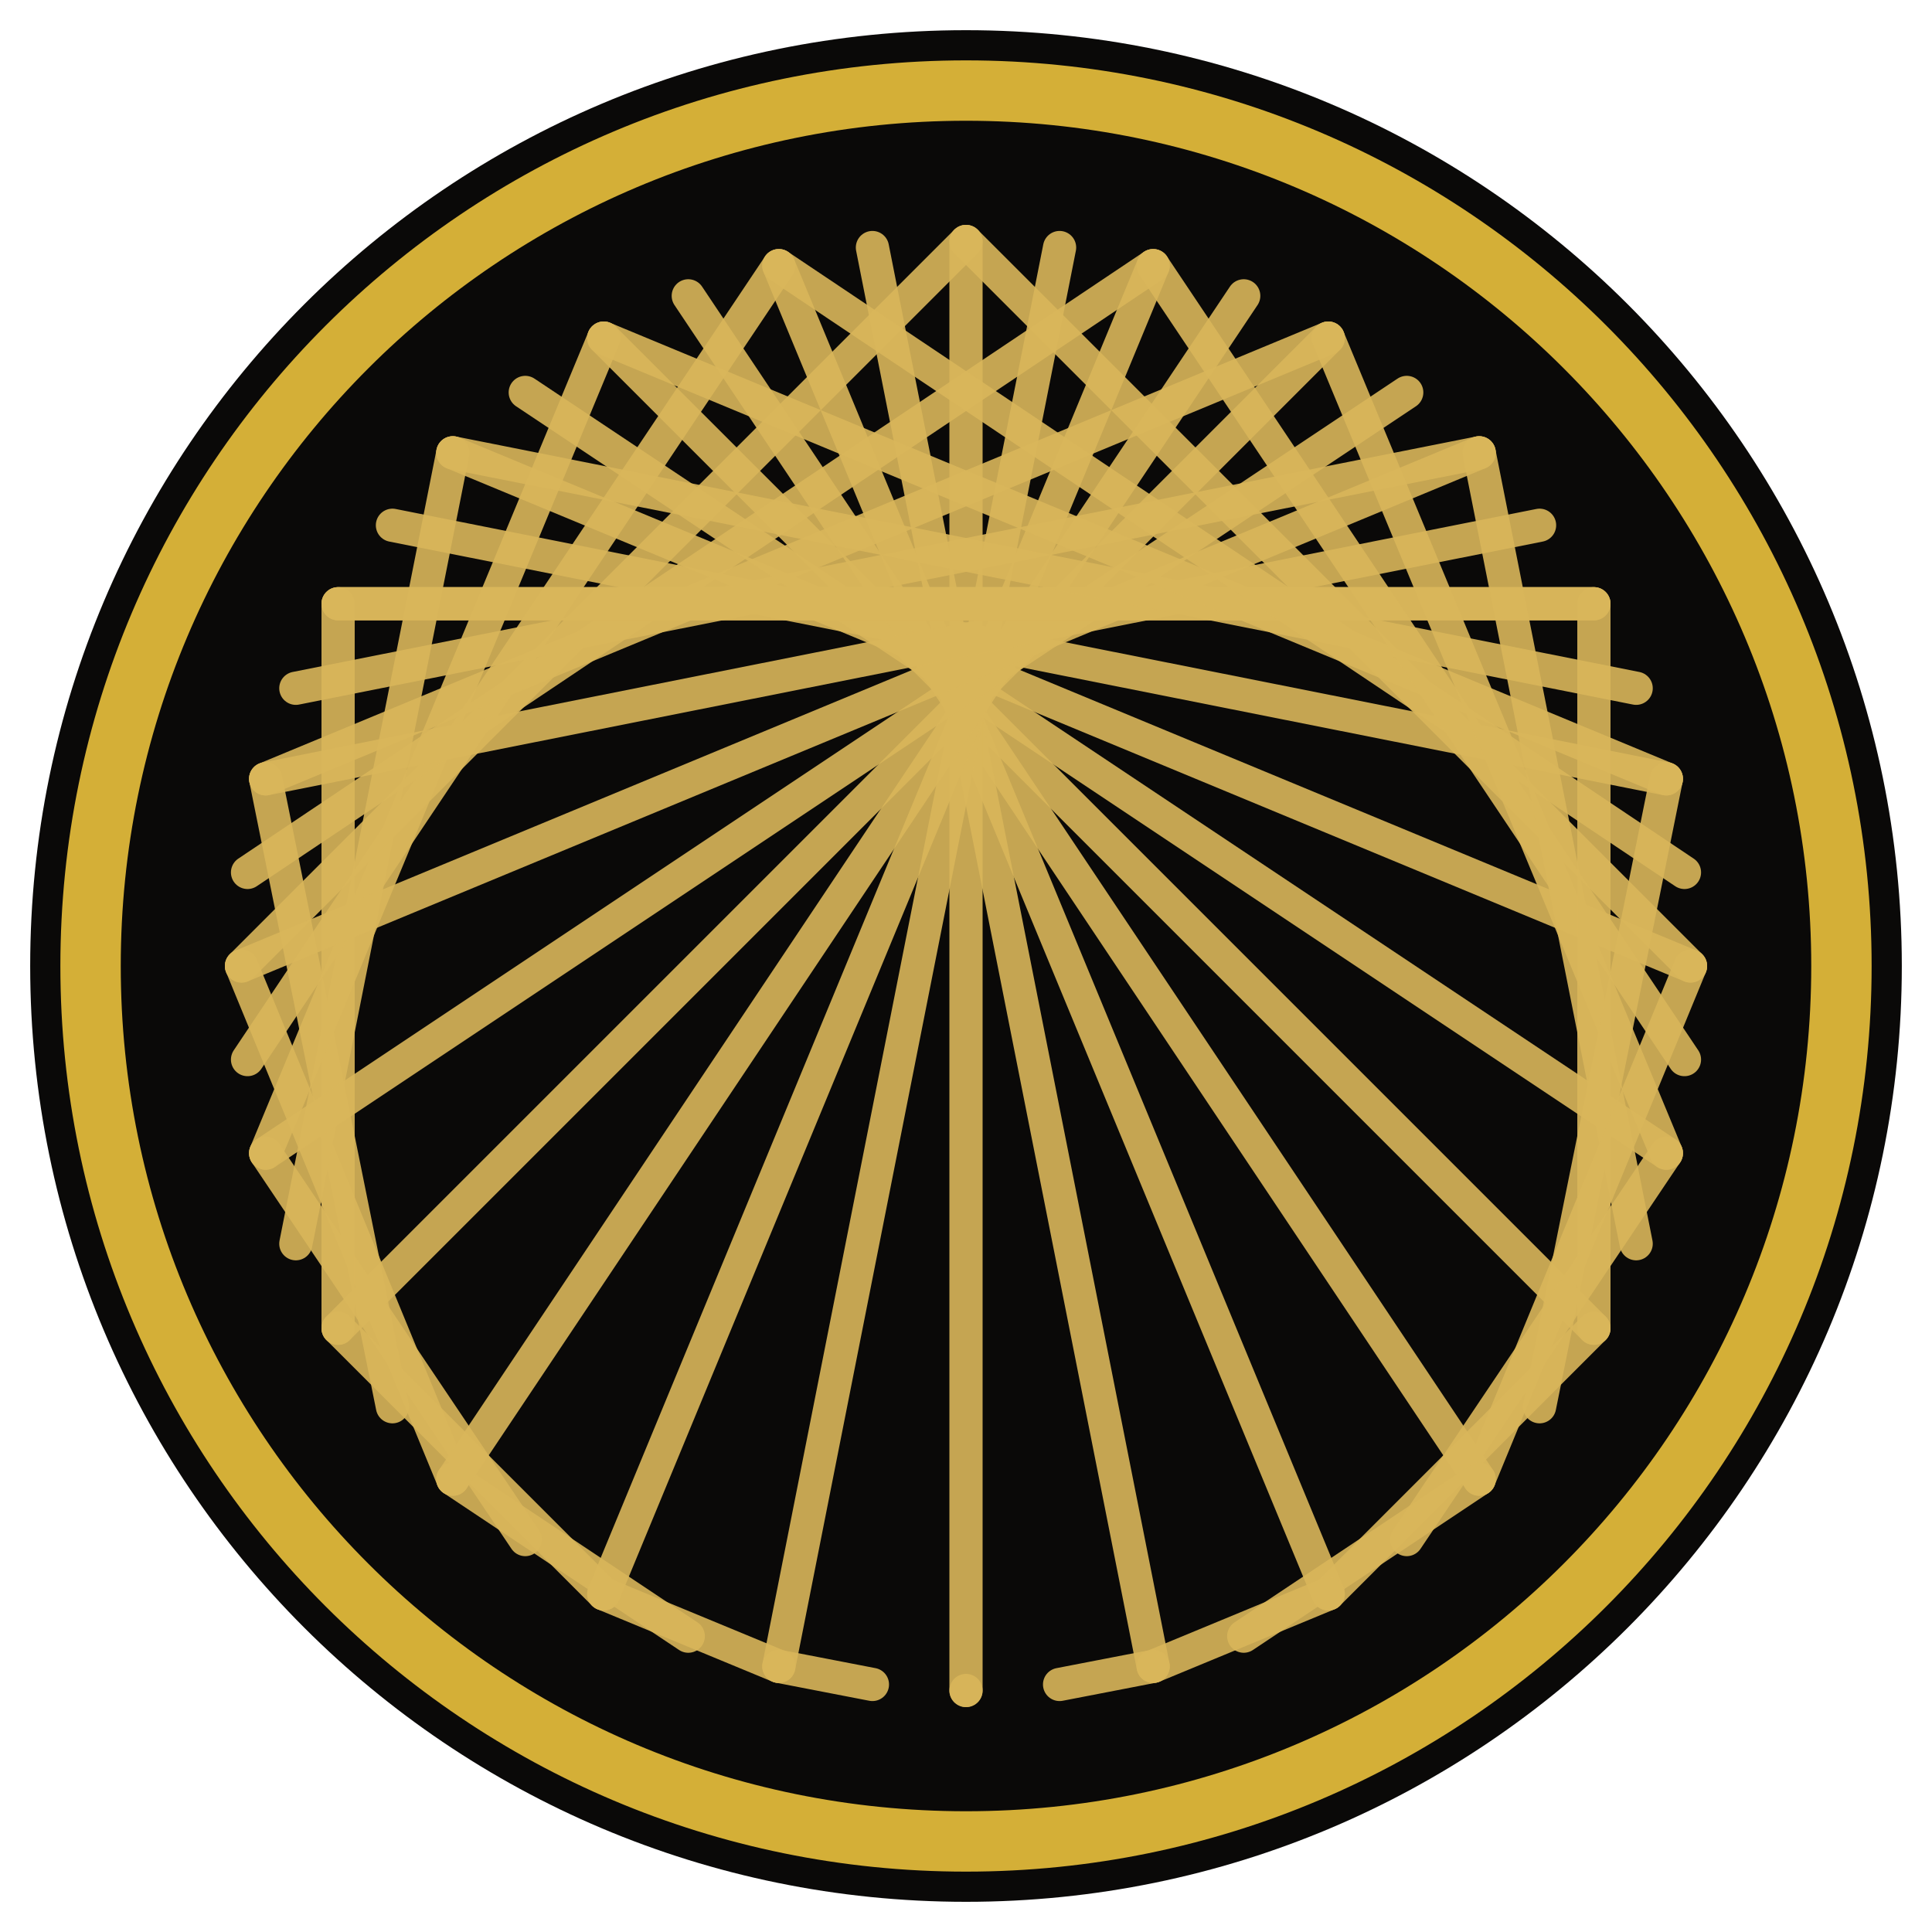
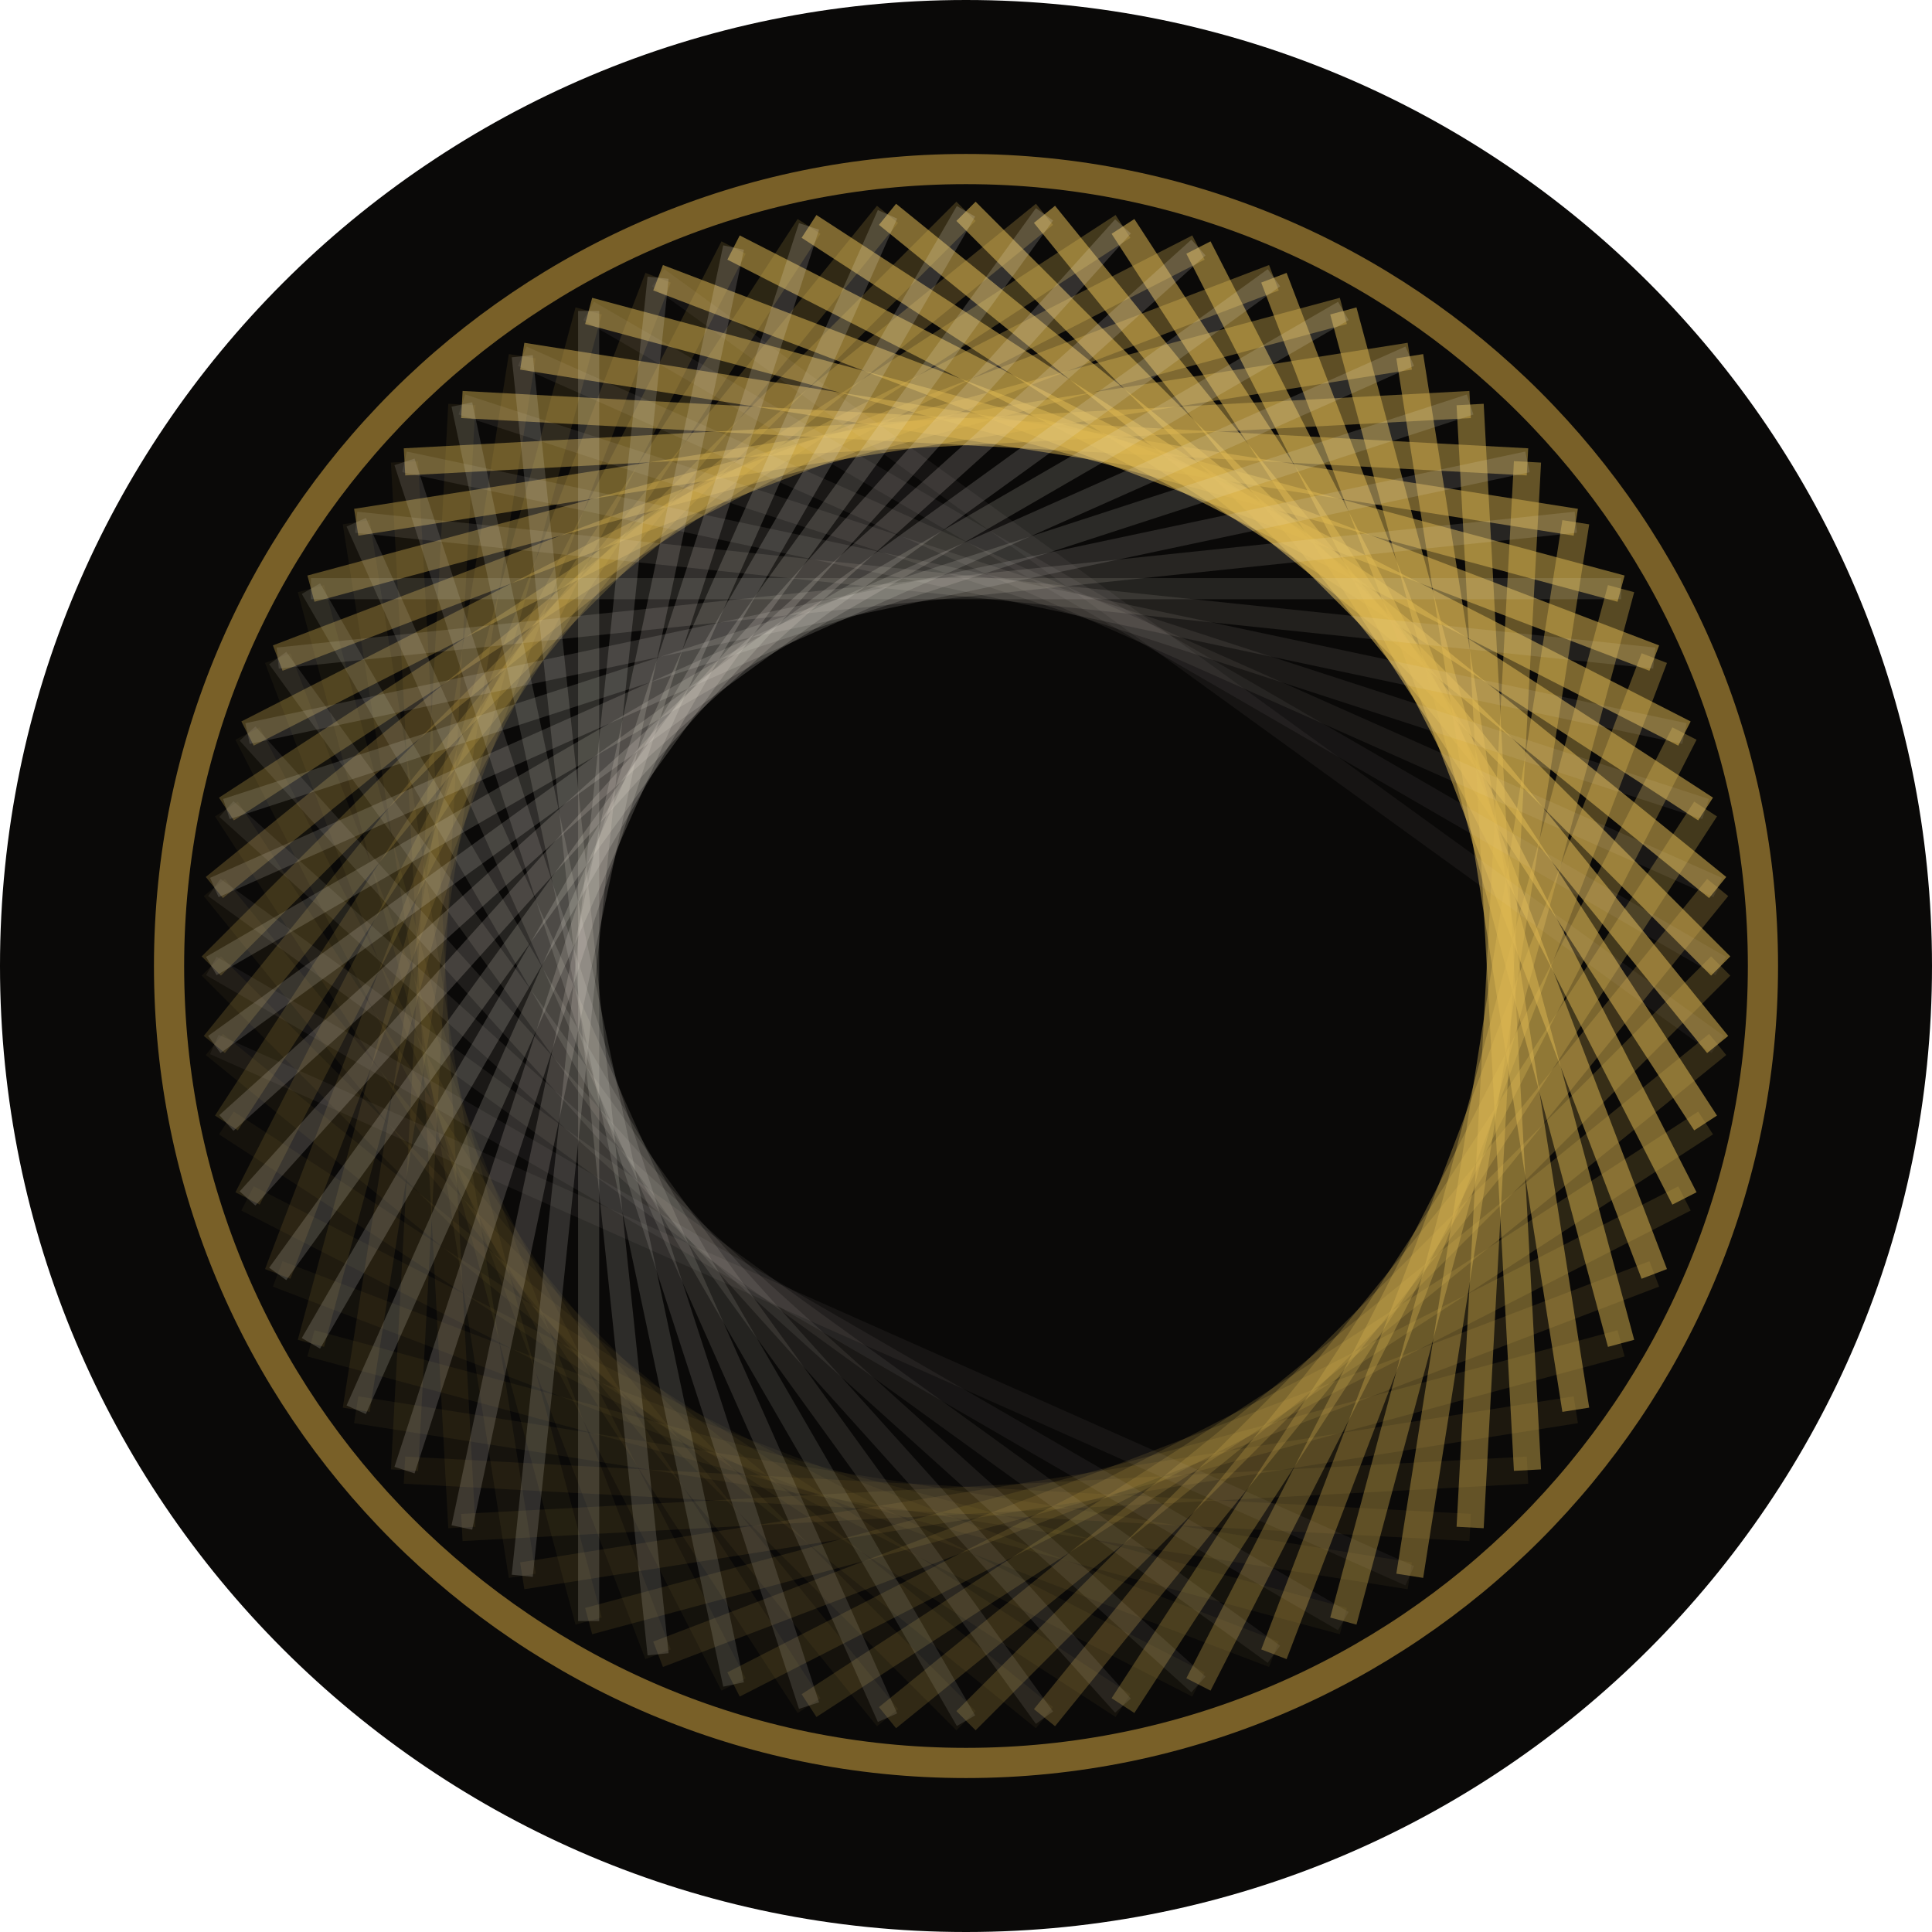
<svg xmlns="http://www.w3.org/2000/svg" viewBox="0 0 64 64">
-   <circle cx="32" cy="32" r="31" fill="#0a0908" />
-   <circle cx="32" cy="32" r="29" fill="none" stroke="#d4af37" stroke-width="2" />
-   <g stroke="#d9b65a" stroke-opacity="0.9" stroke-width="1.1" stroke-linecap="round">
-     <line x1="32.0" y1="56.0" x2="32.0" y2="56.0" />
-     <line x1="28.9" y1="55.8" x2="25.8" y2="55.2" />
-     <line x1="25.8" y1="55.2" x2="20.0" y2="52.8" />
-     <line x1="22.8" y1="54.2" x2="15.0" y2="49.0" />
-     <line x1="20.0" y1="52.8" x2="11.2" y2="44.0" />
-     <line x1="17.4" y1="51.0" x2="8.8" y2="38.2" />
-     <line x1="15.0" y1="49.0" x2="8.0" y2="32.0" />
-     <line x1="13.0" y1="46.6" x2="8.8" y2="25.8" />
-     <line x1="11.2" y1="44.0" x2="11.2" y2="20.0" />
-     <line x1="9.8" y1="41.2" x2="15.0" y2="15.0" />
-     <line x1="8.8" y1="38.2" x2="20.0" y2="11.2" />
-     <line x1="8.2" y1="35.1" x2="25.8" y2="8.8" />
-     <line x1="8.0" y1="32.0" x2="32.0" y2="8.0" />
-     <line x1="8.2" y1="28.9" x2="38.2" y2="8.8" />
-     <line x1="8.8" y1="25.8" x2="44.0" y2="11.2" />
-     <line x1="9.8" y1="22.8" x2="49.0" y2="15.0" />
-     <line x1="11.2" y1="20.0" x2="52.8" y2="20.0" />
-     <line x1="13.0" y1="17.4" x2="55.2" y2="25.8" />
-     <line x1="15.0" y1="15.0" x2="56.0" y2="32.0" />
-     <line x1="17.4" y1="13.0" x2="55.2" y2="38.2" />
-     <line x1="20.0" y1="11.2" x2="52.8" y2="44.0" />
-     <line x1="22.8" y1="9.8" x2="49.0" y2="49.0" />
-     <line x1="25.8" y1="8.8" x2="44.0" y2="52.8" />
-     <line x1="28.9" y1="8.2" x2="38.2" y2="55.2" />
-     <line x1="32.0" y1="8.0" x2="32.0" y2="56.0" />
-     <line x1="35.1" y1="8.2" x2="25.8" y2="55.2" />
-     <line x1="38.2" y1="8.8" x2="20.0" y2="52.8" />
-     <line x1="41.2" y1="9.8" x2="15.0" y2="49.0" />
-     <line x1="44.0" y1="11.2" x2="11.2" y2="44.0" />
-     <line x1="46.6" y1="13.0" x2="8.8" y2="38.2" />
-     <line x1="49.0" y1="15.0" x2="8.0" y2="32.0" />
-     <line x1="51.0" y1="17.4" x2="8.8" y2="25.8" />
-     <line x1="52.8" y1="20.0" x2="11.2" y2="20.0" />
-     <line x1="54.2" y1="22.8" x2="15.0" y2="15.0" />
-     <line x1="55.2" y1="25.8" x2="20.0" y2="11.2" />
-     <line x1="55.8" y1="28.9" x2="25.8" y2="8.8" />
-     <line x1="56.0" y1="32.0" x2="32.0" y2="8.0" />
-     <line x1="55.8" y1="35.1" x2="38.2" y2="8.8" />
-     <line x1="55.2" y1="38.2" x2="44.0" y2="11.2" />
-     <line x1="54.2" y1="41.2" x2="49.0" y2="15.0" />
-     <line x1="52.8" y1="44.0" x2="52.8" y2="20.0" />
-     <line x1="51.0" y1="46.6" x2="55.2" y2="25.8" />
-     <line x1="49.0" y1="49.0" x2="56.0" y2="32.0" />
-     <line x1="46.6" y1="51.0" x2="55.2" y2="38.2" />
-     <line x1="44.0" y1="52.8" x2="52.8" y2="44.0" />
-     <line x1="41.2" y1="54.2" x2="49.0" y2="49.0" />
-     <line x1="38.2" y1="55.2" x2="44.0" y2="52.8" />
-     <line x1="35.1" y1="55.8" x2="38.2" y2="55.2" />
+   <circle cx="32.0" cy="32.0" r="32.0" fill="#0a0908" />
+   <circle cx="32.0" cy="32.0" r="26.4" fill="none" stroke="#c39a3e" stroke-opacity=".6" stroke-width="1.0" />
+   <g stroke="#deb852" stroke-width="0.9">
+     <line x1="32.0" y1="57.0" x2="7.0" y2="32.0" stroke-opacity="0.050" />
+     <line x1="29.4" y1="56.9" x2="7.1" y2="29.4" stroke-opacity="0.050" />
+     <line x1="26.8" y1="56.5" x2="7.5" y2="26.8" stroke-opacity="0.050" />
+     <line x1="24.3" y1="55.8" x2="8.2" y2="24.3" stroke-opacity="0.051" />
+     <line x1="21.8" y1="54.8" x2="9.2" y2="21.8" stroke-opacity="0.053" />
+     <line x1="19.5" y1="53.7" x2="10.3" y2="19.5" stroke-opacity="0.057" />
+     <line x1="17.3" y1="52.2" x2="11.8" y2="17.3" stroke-opacity="0.062" />
+     <line x1="15.3" y1="50.6" x2="13.4" y2="15.3" stroke-opacity="0.069" />
+     <line x1="13.4" y1="48.7" x2="15.3" y2="13.4" stroke-opacity="0.078" />
+     <line x1="11.8" y1="46.7" x2="17.3" y2="11.8" stroke-opacity="0.090" />
+     <line x1="10.3" y1="44.5" x2="19.5" y2="10.3" stroke-opacity="0.104" />
+     <line x1="9.2" y1="42.2" x2="21.8" y2="9.2" stroke-opacity="0.122" />
+     <line x1="8.2" y1="39.7" x2="24.3" y2="8.2" stroke-opacity="0.141" />
+     <line x1="7.5" y1="37.2" x2="26.8" y2="7.5" stroke-opacity="0.164" />
+     <line x1="7.1" y1="34.6" x2="29.4" y2="7.1" stroke-opacity="0.188" />
+     <line x1="7.0" y1="32.0" x2="32.0" y2="7.0" stroke-opacity="0.215" />
+     <line x1="7.1" y1="29.4" x2="34.6" y2="7.1" stroke-opacity="0.243" />
+     <line x1="7.5" y1="26.8" x2="37.2" y2="7.5" stroke-opacity="0.273" />
+     <line x1="8.2" y1="24.3" x2="39.7" y2="8.2" stroke-opacity="0.304" />
+     <line x1="9.2" y1="21.8" x2="42.2" y2="9.2" stroke-opacity="0.335" />
+     <line x1="10.3" y1="19.5" x2="44.5" y2="10.3" stroke-opacity="0.366" />
+     <line x1="11.8" y1="17.3" x2="46.7" y2="11.8" stroke-opacity="0.396" />
+     <line x1="13.4" y1="15.3" x2="48.7" y2="13.4" stroke-opacity="0.424" />
+     <line x1="15.3" y1="13.4" x2="50.6" y2="15.3" stroke-opacity="0.451" />
+     <line x1="17.3" y1="11.8" x2="52.2" y2="17.3" stroke-opacity="0.476" />
+     <line x1="19.5" y1="10.3" x2="53.7" y2="19.5" stroke-opacity="0.497" />
+     <line x1="21.8" y1="9.2" x2="54.8" y2="21.8" stroke-opacity="0.516" />
+     <line x1="24.3" y1="8.2" x2="55.8" y2="24.3" stroke-opacity="0.531" />
+     <line x1="26.8" y1="7.5" x2="56.5" y2="26.8" stroke-opacity="0.541" />
+     <line x1="29.4" y1="7.1" x2="56.9" y2="29.4" stroke-opacity="0.548" />
+     <line x1="32.0" y1="7.0" x2="57.0" y2="32.0" stroke-opacity="0.550" />
+     <line x1="34.6" y1="7.1" x2="56.9" y2="34.6" stroke-opacity="0.548" />
+     <line x1="37.2" y1="7.5" x2="56.5" y2="37.2" stroke-opacity="0.541" />
+     <line x1="39.7" y1="8.2" x2="55.8" y2="39.7" stroke-opacity="0.531" />
+     <line x1="42.2" y1="9.2" x2="54.8" y2="42.2" stroke-opacity="0.516" />
+     <line x1="44.5" y1="10.3" x2="53.7" y2="44.5" stroke-opacity="0.497" />
+     <line x1="46.7" y1="11.8" x2="52.2" y2="46.7" stroke-opacity="0.476" />
+     <line x1="48.7" y1="13.4" x2="50.6" y2="48.7" stroke-opacity="0.451" />
+     <line x1="50.6" y1="15.3" x2="48.7" y2="50.6" stroke-opacity="0.424" />
+     <line x1="52.2" y1="17.3" x2="46.7" y2="52.2" stroke-opacity="0.396" />
+     <line x1="53.7" y1="19.5" x2="44.5" y2="53.7" stroke-opacity="0.366" />
+     <line x1="54.8" y1="21.8" x2="42.2" y2="54.8" stroke-opacity="0.335" />
+     <line x1="55.8" y1="24.3" x2="39.7" y2="55.8" stroke-opacity="0.304" />
+     <line x1="56.5" y1="26.8" x2="37.2" y2="56.5" stroke-opacity="0.273" />
+     <line x1="56.9" y1="29.4" x2="34.6" y2="56.9" stroke-opacity="0.243" />
+     <line x1="57.0" y1="32.0" x2="32.0" y2="57.0" stroke-opacity="0.215" />
+     <line x1="56.9" y1="34.6" x2="29.4" y2="56.9" stroke-opacity="0.188" />
+     <line x1="56.5" y1="37.2" x2="26.8" y2="56.5" stroke-opacity="0.164" />
+     <line x1="55.8" y1="39.7" x2="24.3" y2="55.8" stroke-opacity="0.141" />
+     <line x1="54.8" y1="42.2" x2="21.8" y2="54.8" stroke-opacity="0.122" />
+     <line x1="53.7" y1="44.5" x2="19.5" y2="53.7" stroke-opacity="0.104" />
+     <line x1="52.2" y1="46.7" x2="17.3" y2="52.2" stroke-opacity="0.090" />
+     <line x1="50.6" y1="48.7" x2="15.3" y2="50.6" stroke-opacity="0.078" />
+     <line x1="48.7" y1="50.6" x2="13.4" y2="48.7" stroke-opacity="0.069" />
+     <line x1="46.7" y1="52.2" x2="11.8" y2="46.7" stroke-opacity="0.062" />
+     <line x1="44.5" y1="53.7" x2="10.3" y2="44.5" stroke-opacity="0.057" />
+     <line x1="42.2" y1="54.8" x2="9.2" y2="42.2" stroke-opacity="0.053" />
+     <line x1="39.7" y1="55.8" x2="8.2" y2="39.7" stroke-opacity="0.051" />
+     <line x1="37.2" y1="56.5" x2="7.5" y2="37.2" stroke-opacity="0.050" />
+     <line x1="34.6" y1="56.9" x2="7.1" y2="34.6" stroke-opacity="0.050" />
+   </g>
+   <g stroke="#f2ecde" stroke-width="0.7">
+     <line x1="7.1" y1="34.6" x2="46.7" y2="52.2" stroke-opacity="0.050" />
+     <line x1="7.0" y1="32.0" x2="44.5" y2="53.7" stroke-opacity="0.059" />
+     <line x1="7.1" y1="29.4" x2="42.2" y2="54.8" stroke-opacity="0.070" />
+     <line x1="7.5" y1="26.8" x2="39.7" y2="55.8" stroke-opacity="0.080" />
+     <line x1="8.2" y1="24.3" x2="37.2" y2="56.5" stroke-opacity="0.091" />
+     <line x1="9.2" y1="21.8" x2="34.6" y2="56.9" stroke-opacity="0.103" />
+     <line x1="10.3" y1="19.5" x2="32.0" y2="57.0" stroke-opacity="0.114" />
+     <line x1="11.8" y1="17.3" x2="29.4" y2="56.9" stroke-opacity="0.124" />
+     <line x1="13.4" y1="15.3" x2="26.8" y2="56.5" stroke-opacity="0.135" />
+     <line x1="15.3" y1="13.4" x2="24.3" y2="55.8" stroke-opacity="0.144" />
+     <line x1="17.3" y1="11.8" x2="21.8" y2="54.8" stroke-opacity="0.153" />
+     <line x1="19.5" y1="10.3" x2="19.5" y2="53.7" stroke-opacity="0.161" />
+     <line x1="21.8" y1="9.2" x2="17.3" y2="52.2" stroke-opacity="0.168" />
+     <line x1="24.3" y1="8.2" x2="15.3" y2="50.6" stroke-opacity="0.173" />
+     <line x1="26.8" y1="7.5" x2="13.4" y2="48.7" stroke-opacity="0.177" />
+     <line x1="29.4" y1="7.1" x2="11.8" y2="46.7" stroke-opacity="0.179" />
+     <line x1="32.0" y1="7.0" x2="10.3" y2="44.5" stroke-opacity="0.180" />
+     <line x1="34.6" y1="7.1" x2="9.2" y2="42.2" stroke-opacity="0.179" />
+     <line x1="37.2" y1="7.5" x2="8.2" y2="39.7" stroke-opacity="0.177" />
+     <line x1="39.7" y1="8.2" x2="7.5" y2="37.2" stroke-opacity="0.173" />
+     <line x1="42.2" y1="9.2" x2="7.1" y2="34.6" stroke-opacity="0.168" />
+     <line x1="44.5" y1="10.3" x2="7.0" y2="32.0" stroke-opacity="0.161" />
+     <line x1="46.7" y1="11.8" x2="7.1" y2="29.4" stroke-opacity="0.153" />
+     <line x1="48.7" y1="13.4" x2="7.5" y2="26.8" stroke-opacity="0.144" />
+     <line x1="50.6" y1="15.3" x2="8.2" y2="24.3" stroke-opacity="0.135" />
+     <line x1="52.2" y1="17.3" x2="9.2" y2="21.8" stroke-opacity="0.124" />
+     <line x1="53.7" y1="19.5" x2="10.3" y2="19.5" stroke-opacity="0.114" />
+     <line x1="54.8" y1="21.8" x2="11.8" y2="17.3" stroke-opacity="0.103" />
+     <line x1="55.8" y1="24.3" x2="13.4" y2="15.3" stroke-opacity="0.091" />
+     <line x1="56.5" y1="26.8" x2="15.3" y2="13.4" stroke-opacity="0.080" />
+     <line x1="56.9" y1="29.4" x2="17.3" y2="11.8" stroke-opacity="0.070" />
+     <line x1="57.0" y1="32.0" x2="19.5" y2="10.3" stroke-opacity="0.059" />
+     <line x1="56.9" y1="34.6" x2="21.8" y2="9.2" stroke-opacity="0.050" />
  </g>
</svg>
